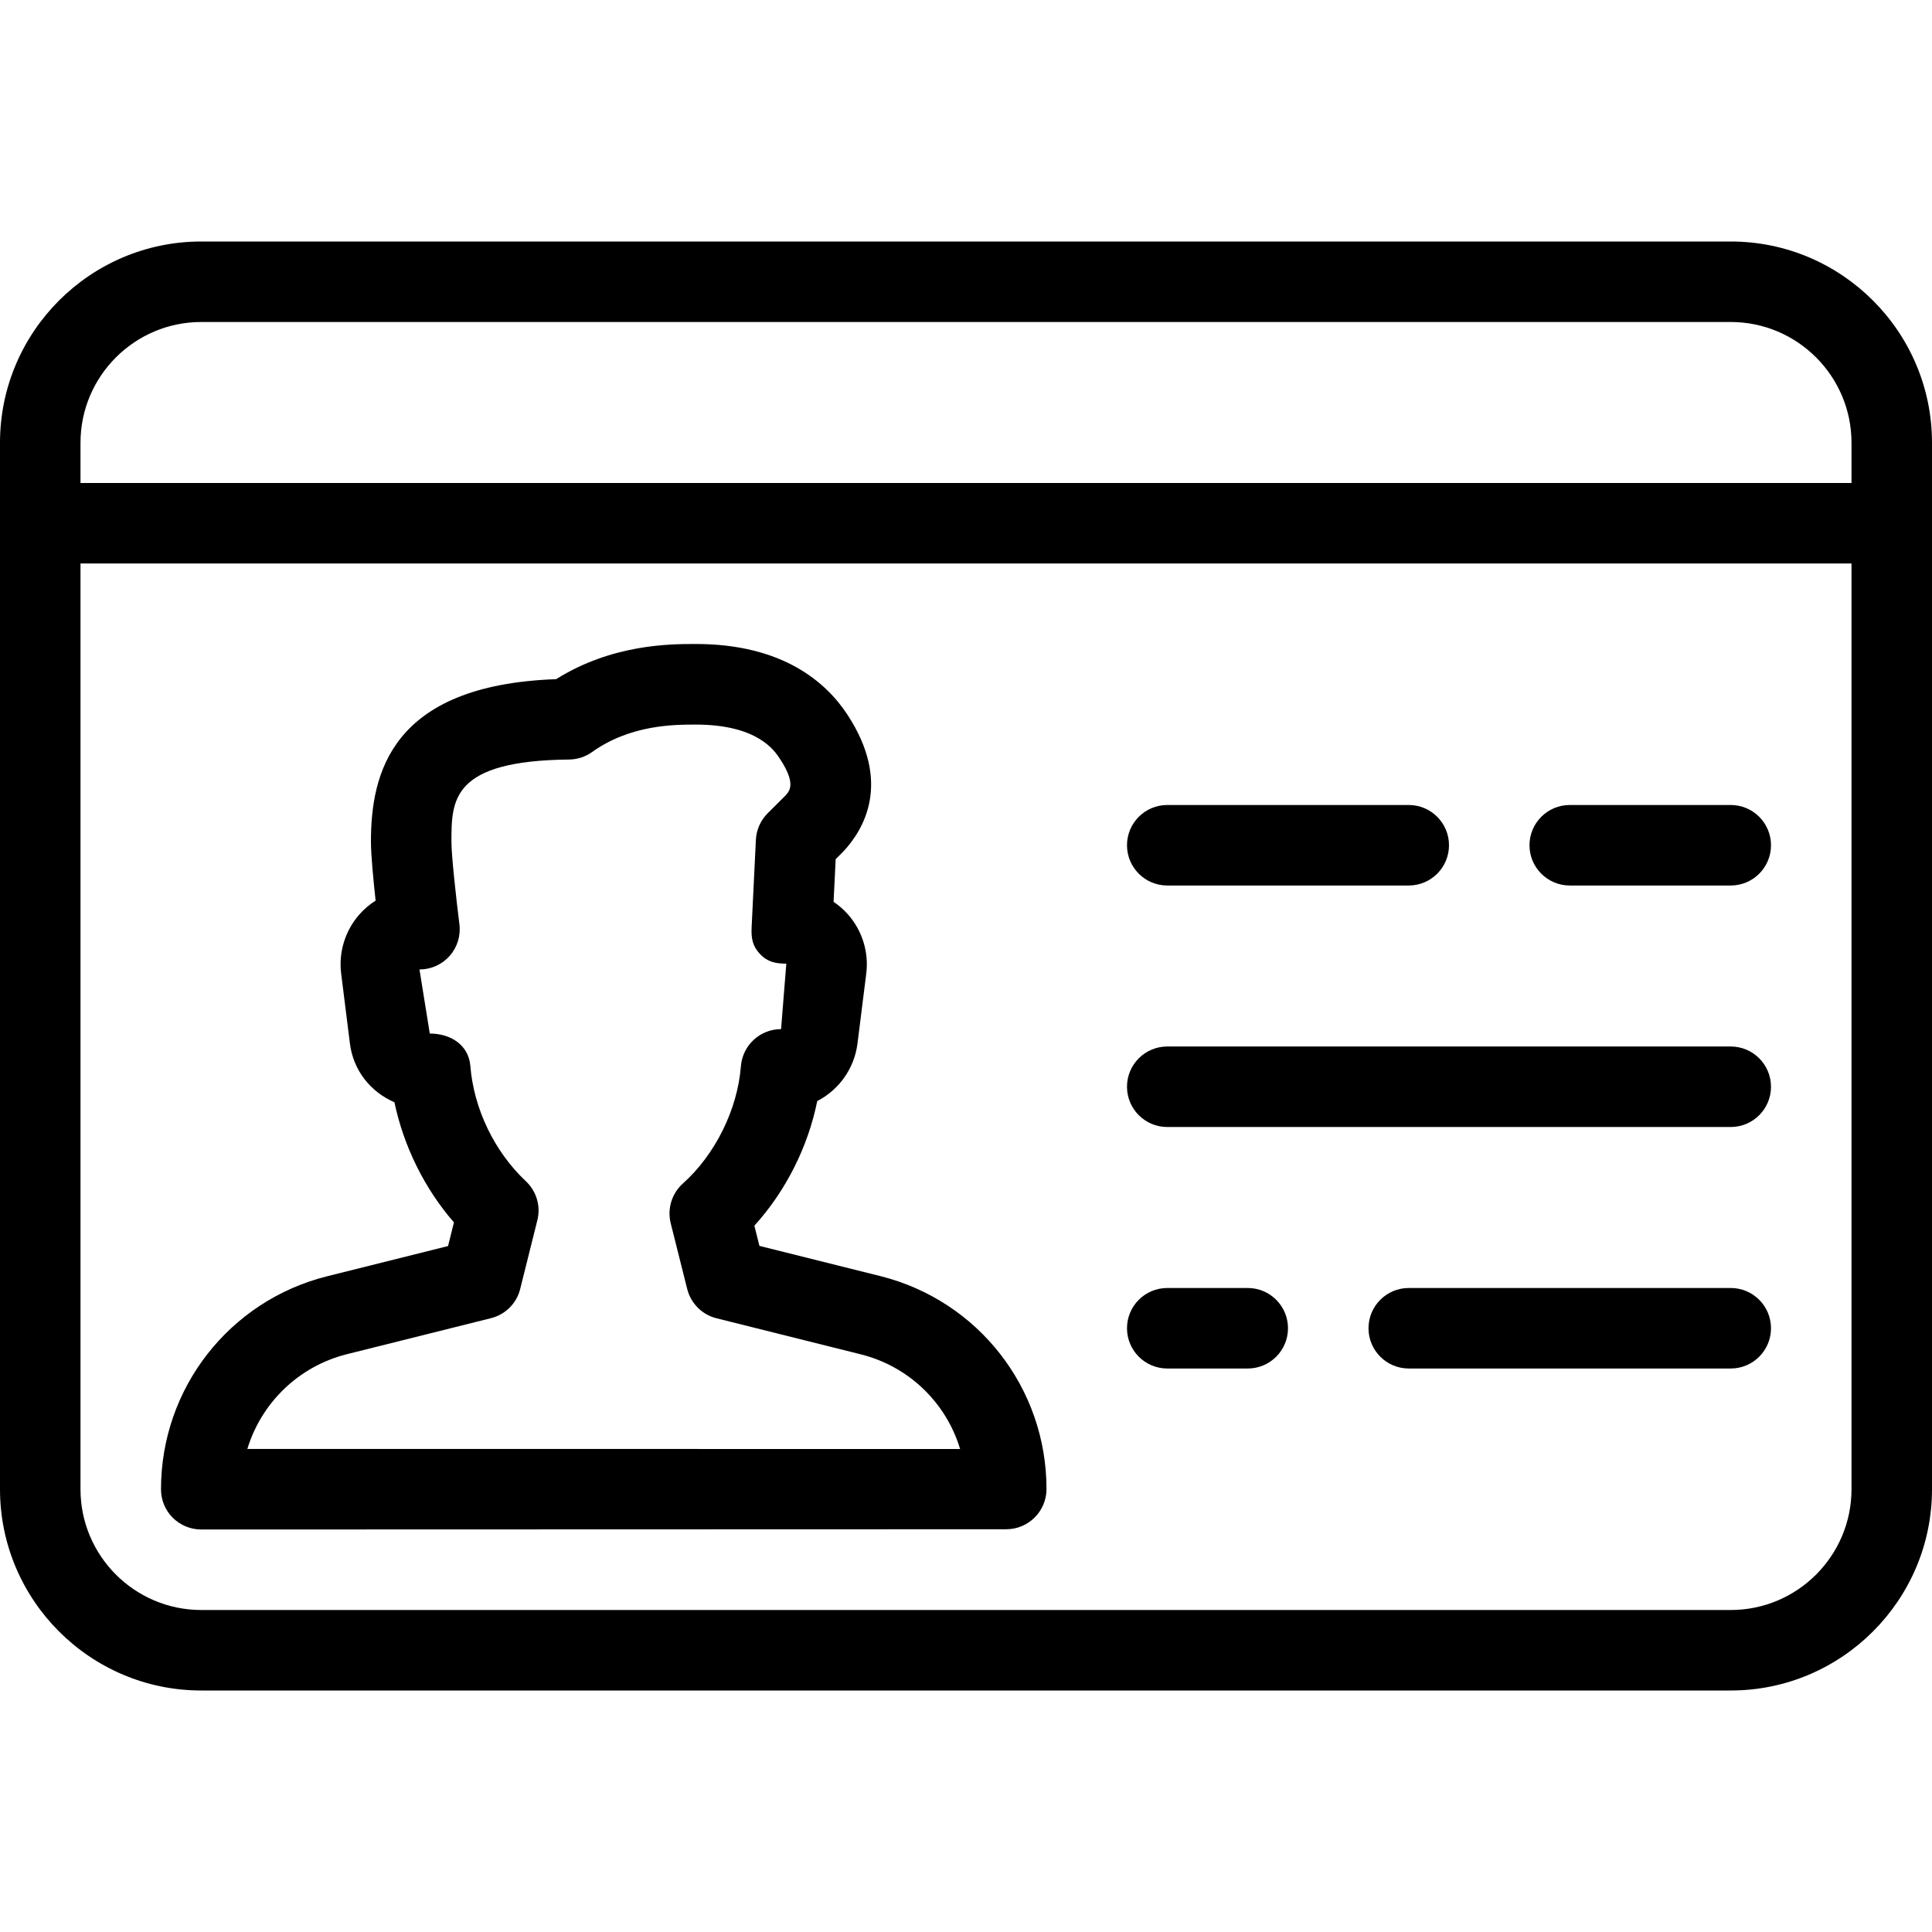
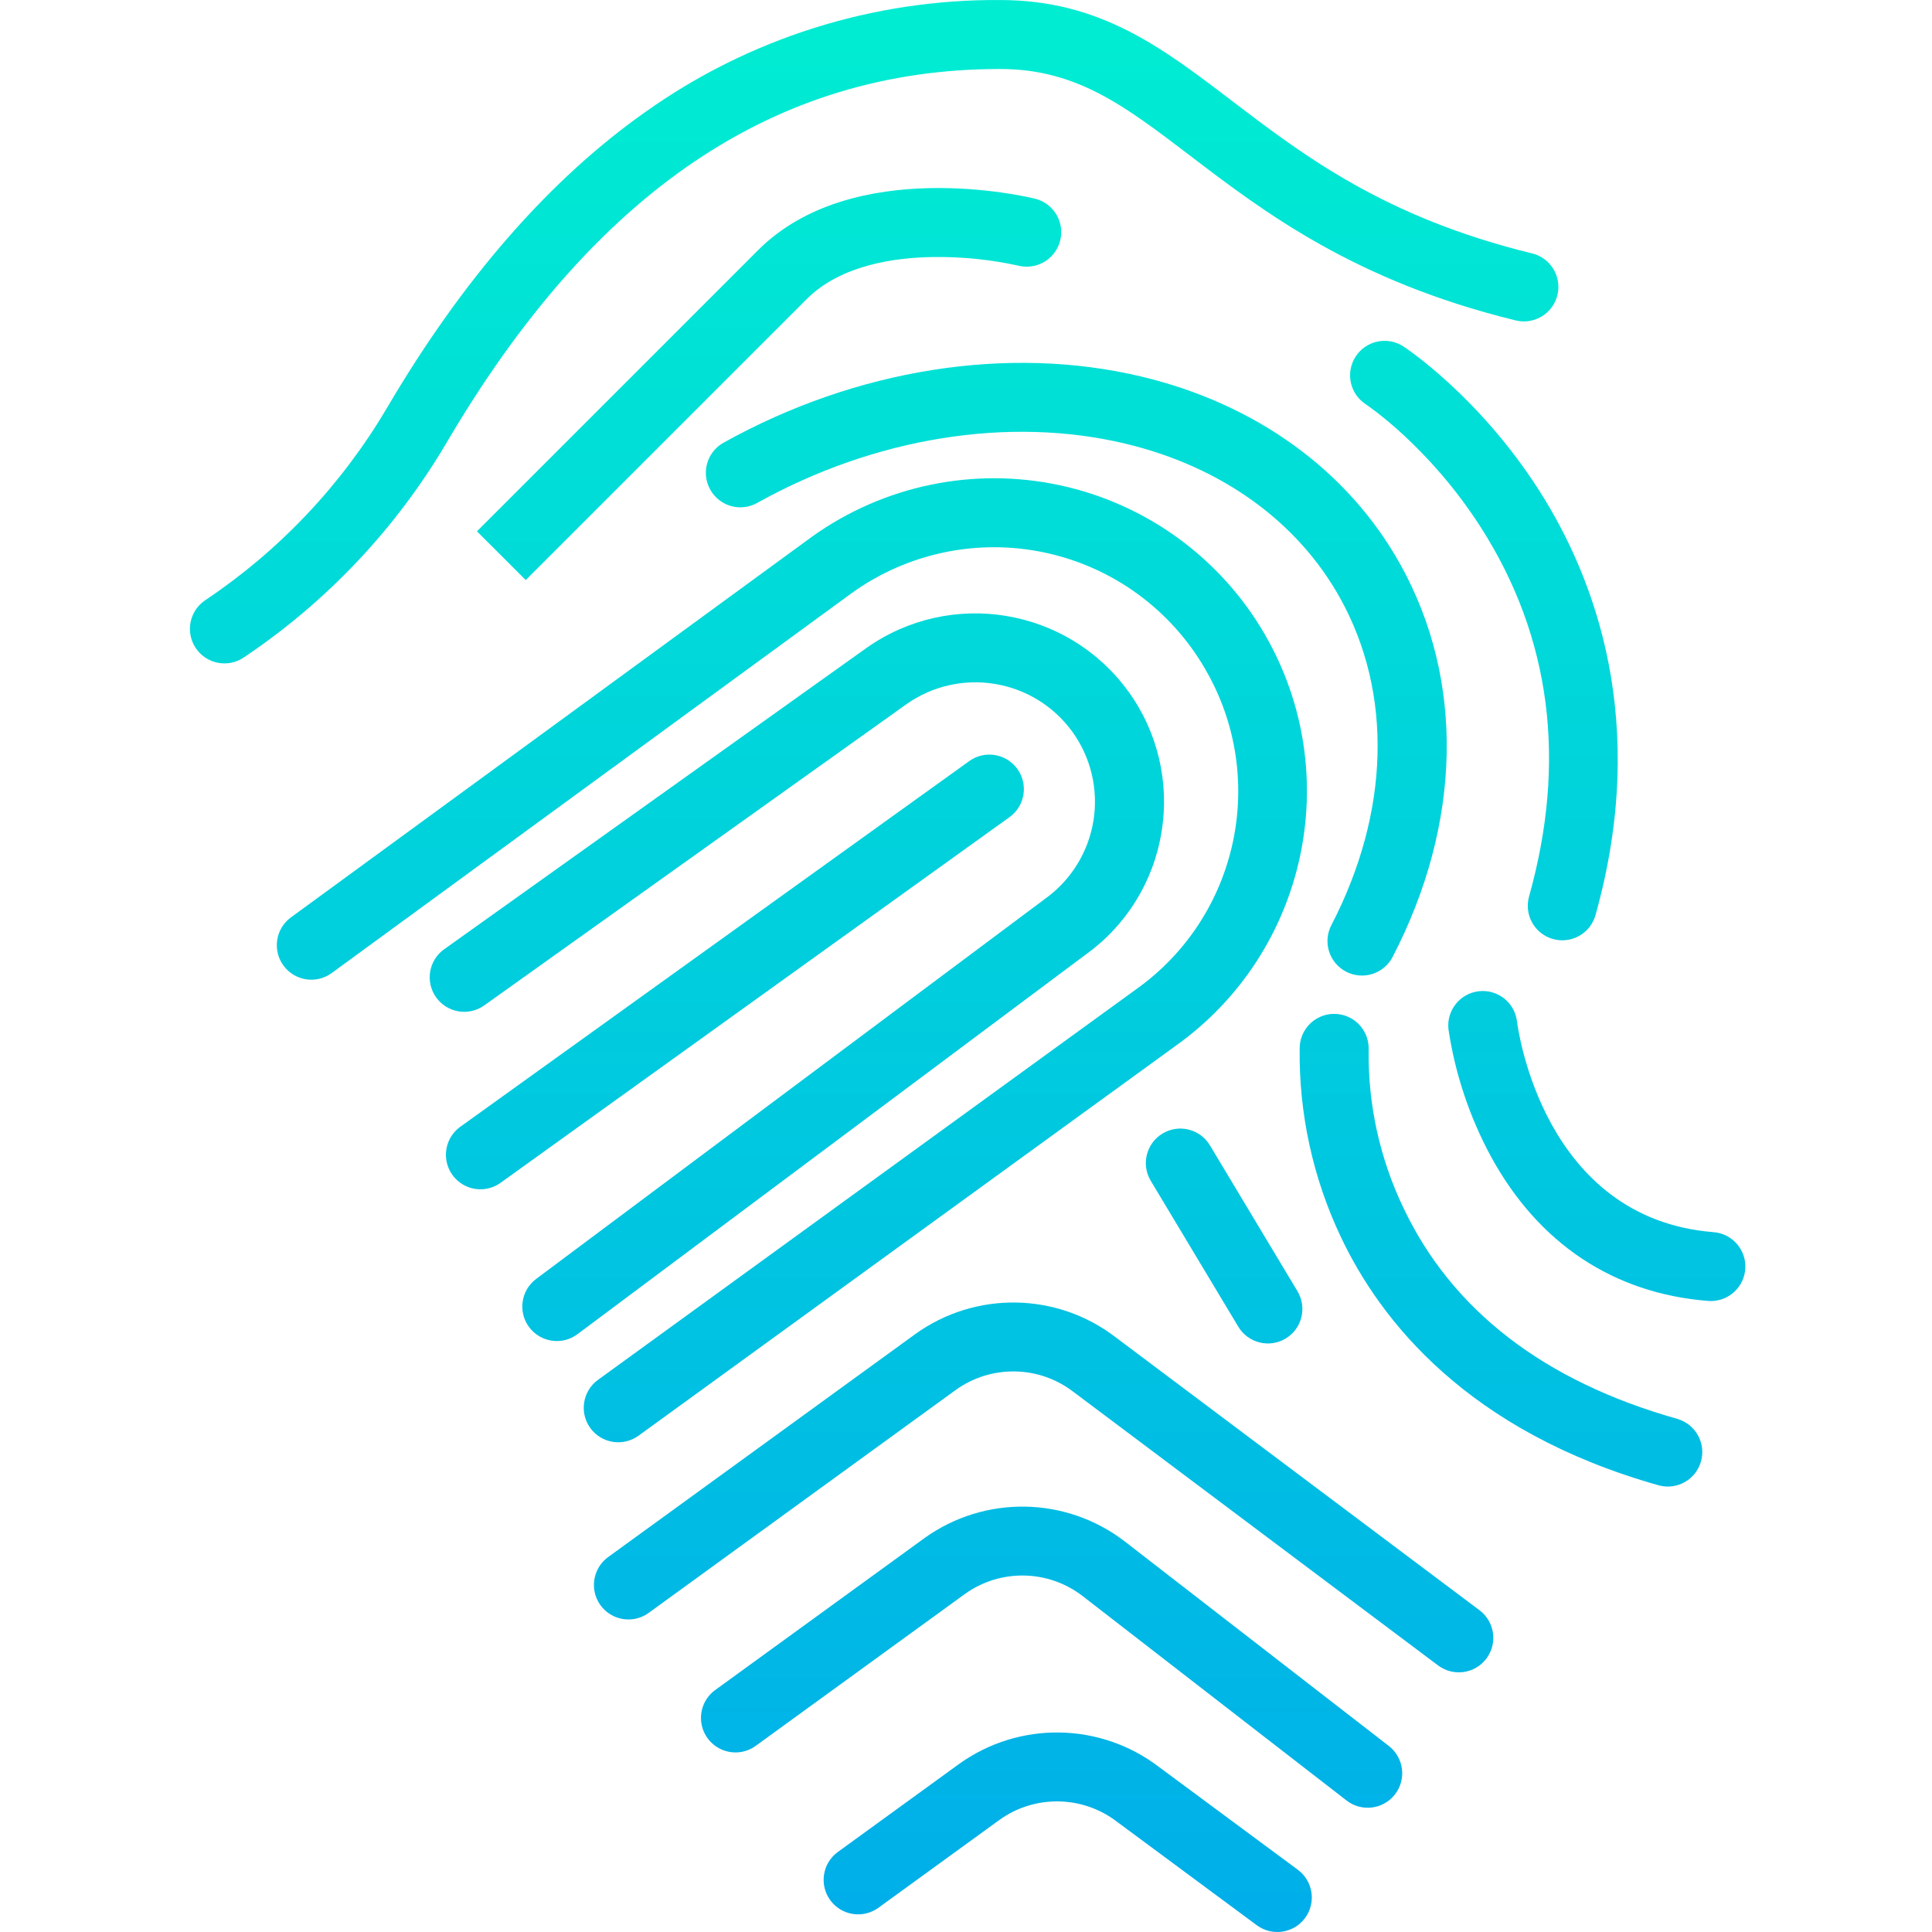
- <svg xmlns="http://www.w3.org/2000/svg" version="1.1" id="Layer_1" x="0px" y="0px" viewBox="0 0 512 512" style="enable-background:new 0 0 512 512;" xml:space="preserve">
-   <g>
-     <g>
-       <g>
-         <path d="M416,234.667h42.667c5.888,0,10.667-4.779,10.667-10.667s-4.779-10.667-10.667-10.667H416     c-5.888,0-10.667,4.779-10.667,10.667S410.112,234.667,416,234.667z" />
-         <path d="M458.667,341.333h-85.333c-5.888,0-10.667,4.779-10.667,10.667c0,5.888,4.779,10.667,10.667,10.667h85.333     c5.888,0,10.667-4.779,10.667-10.667C469.333,346.112,464.555,341.333,458.667,341.333z" />
-         <path d="M309.333,234.667h64c5.888,0,10.667-4.779,10.667-10.667s-4.779-10.667-10.667-10.667h-64     c-5.888,0-10.667,4.779-10.667,10.667S303.445,234.667,309.333,234.667z" />
-         <path d="M53.333,405.333l213.333-0.064c5.888,0,10.667-4.779,10.667-10.667c0-26.752-18.112-49.941-44.053-56.427l-32.021-8     l-1.344-5.355c8.32-9.173,14.208-20.864,16.661-33.024c5.675-2.923,9.813-8.533,10.667-15.253l2.325-18.56     c0.704-5.611-1.045-11.285-4.757-15.552c-1.152-1.323-2.475-2.475-3.904-3.435l0.555-11.307l1.963-1.963     c5.504-5.845,12.949-18.325,1.152-36.331c-5.589-8.533-17.109-18.731-40.171-18.731c-6.784,0-22.123,0-37.035,9.323     c-43.904,1.557-49.067,25.216-49.067,43.072c0,3.52,0.64,10.112,1.237,15.616c-1.579,1.003-3.029,2.219-4.288,3.648     c-3.776,4.288-5.547,9.984-4.843,15.68l2.325,18.56c0.875,6.955,5.291,12.715,11.797,15.552     c2.432,11.627,7.979,22.891,15.765,31.829l-1.557,6.272l-32.021,8c-25.941,6.485-44.053,29.696-44.053,56.448     c0,2.837,1.109,5.568,3.115,7.552C47.787,404.203,50.496,405.333,53.333,405.333z M91.861,358.891l38.229-9.557     c3.819-0.939,6.827-3.925,7.765-7.744l4.544-18.197c0.96-3.755-0.235-7.723-3.051-10.368c-8.299-7.787-13.803-19.2-14.699-30.528     c-0.448-5.547-5.184-8.597-10.752-8.597l-2.731-16.981c3.072,0,5.973-1.301,8-3.605c2.027-2.283,2.965-5.333,2.581-8.384     c-0.811-6.443-2.112-18.091-2.112-21.845c0-11.051,0-21.483,31.168-21.803c2.176-0.021,4.331-0.704,6.101-1.984     c10.176-7.275,21.845-7.275,27.456-7.275c16.384,0,20.864,6.848,22.336,9.088c4.352,6.635,2.56,8.512,1.387,9.792l-4.651,4.629     c-1.877,1.877-2.987,4.395-3.115,7.04l-1.131,23.211c-0.128,2.901,0.235,4.928,2.219,7.04c2.005,2.112,4.075,2.539,6.976,2.56     l-1.387,17.344c-5.568,0-10.197,4.267-10.645,9.813c-0.896,11.499-6.805,23.424-15.381,31.104     c-2.944,2.645-4.181,6.699-3.221,10.539l4.373,17.429c0.96,3.797,3.947,6.805,7.765,7.744l38.229,9.557     c12.843,3.221,22.656,12.907,26.325,25.088l-188.885-0.021C69.248,371.819,79.061,362.133,91.861,358.891z" />
-         <path d="M309.333,298.667h149.333c5.888,0,10.667-4.779,10.667-10.667s-4.779-10.667-10.667-10.667H309.333     c-5.888,0-10.667,4.779-10.667,10.667S303.445,298.667,309.333,298.667z" />
-         <path d="M458.667,64H53.333C23.936,64,0,87.936,0,117.333v277.333C0,424.064,23.936,448,53.333,448h405.333     C488.064,448,512,424.064,512,394.667V117.333C512,87.936,488.064,64,458.667,64z M490.667,394.667c0,17.643-14.357,32-32,32     H53.333c-17.643,0-32-14.357-32-32V149.333h469.333V394.667z M490.667,128H21.333v-10.667c0-17.643,14.357-32,32-32h405.333     c17.643,0,32,14.357,32,32V128z" />
-         <path d="M309.333,362.667h21.333c5.888,0,10.667-4.779,10.667-10.667c0-5.888-4.779-10.667-10.667-10.667h-21.333     c-5.888,0-10.667,4.779-10.667,10.667C298.667,357.888,303.445,362.667,309.333,362.667z" />
-       </g>
-     </g>
-   </g>
-   <g>
- </g>
-   <g>
- </g>
-   <g>
- </g>
-   <g>
- </g>
-   <g>
- </g>
-   <g>
- </g>
-   <g>
- </g>
-   <g>
- </g>
-   <g>
- </g>
-   <g>
- </g>
-   <g>
- </g>
-   <g>
- </g>
-   <g>
- </g>
-   <g>
- </g>
-   <g>
- </g>
+ <svg xmlns="http://www.w3.org/2000/svg" xmlns:xlink="http://www.w3.org/1999/xlink" height="448pt" viewBox="-44 0 448 448.043" width="448pt">
+   <linearGradient id="a">
+     <stop offset="0" stop-color="#00efd1" />
+     <stop offset="1" stop-color="#00acea" />
+   </linearGradient>
+   <linearGradient id="b" gradientUnits="userSpaceOnUse" x1="158.652" x2="158.652" xlink:href="#a" y1="-13.266" y2="463.791" />
+   <linearGradient id="c" gradientUnits="userSpaceOnUse" x1="140.775" x2="140.775" xlink:href="#a" y1="-13.266" y2="463.791" />
+   <linearGradient id="d" gradientUnits="userSpaceOnUse" x1="126.428" x2="126.428" xlink:href="#a" y1="-13.266" y2="463.791" />
+   <linearGradient id="e" gradientUnits="userSpaceOnUse" x1="134.309" x2="134.309" xlink:href="#a" y1="-13.266" y2="463.791" />
+   <linearGradient id="f" gradientUnits="userSpaceOnUse" x1="326.277" x2="326.277" xlink:href="#a" y1="-13.266" y2="463.791" />
+   <linearGradient id="g" gradientUnits="userSpaceOnUse" x1="304.118" x2="304.118" xlink:href="#a" y1="-13.266" y2="463.791" />
+   <linearGradient id="h" gradientUnits="userSpaceOnUse" x1="198.03" x2="198.03" xlink:href="#a" y1="-13.266" y2="463.791" />
+   <linearGradient id="i" gradientUnits="userSpaceOnUse" x1="199.875" x2="199.875" xlink:href="#a" y1="-13.266" y2="463.791" />
+   <linearGradient id="j" gradientUnits="userSpaceOnUse" x1="203.565" x2="203.565" xlink:href="#a" y1="-13.266" y2="463.791" />
+   <linearGradient id="k" gradientUnits="userSpaceOnUse" x1="139.619" x2="139.619" xlink:href="#a" y1="-13.266" y2="463.791" />
+   <linearGradient id="l" gradientUnits="userSpaceOnUse" x1="205.605" x2="205.605" xlink:href="#a" y1="-13.266" y2="463.791" />
+   <linearGradient id="m" gradientUnits="userSpaceOnUse" x1="239.856" x2="239.856" xlink:href="#a" y1="-13.266" y2="463.791" />
+   <linearGradient id="n" gradientUnits="userSpaceOnUse" x1="300.107" x2="300.107" xlink:href="#a" y1="-13.266" y2="463.791" />
+   <path d="m59.461 102.801c34.289-58.406 76.293-86.801 128.422-86.801 17.727 0 28.828 8.465 44.191 20.184 16.922 12.898 37.984 28.965 75.309 38.098 2.789.719 5.75-.117 7.75-2.191 2-2.074 2.73-5.062 1.914-7.824-.816-2.766-3.059-4.875-5.863-5.523-34.082-8.34-52.848-22.652-69.41-35.281-16.508-12.586-30.762-23.457-53.898-23.457-29.473-.199-58.258 8.895-82.266 25.988-22.199 15.645-42.371 38.758-59.953 68.711-10.52 17.793-24.902 32.996-42.082 44.488-3.672 2.457-4.66 7.43-2.199 11.102 2.457 3.672 7.426 4.656 11.098 2.199 19.188-12.836 35.246-29.816 46.988-49.691zm0 0" fill="url(#b)" />
+   <path d="m225.34 192.957c1.902-11.465-.871-23.215-7.699-32.617l-.031-.043c-14.113-19.41-41.219-23.852-60.789-9.961l-97.836 69.801c-3.598 2.566-4.434 7.562-1.867 11.156 2.566 3.598 7.562 4.434 11.16 1.867l97.84-69.801c12.391-8.793 29.551-5.996 38.504 6.285.012.012.02.027.031.039 4.32 5.973 6.082 13.422 4.895 20.695-1.188 7.277-5.223 13.777-11.219 18.066l-.133.102-117.879 88.043c-3.539 2.645-4.266 7.656-1.621 11.195 2.645 3.539 7.656 4.266 11.195 1.625l117.82-88c9.445-6.746 15.793-16.996 17.629-28.453zm0 0" fill="url(#c)" />
+   <path d="m191.918 178.332c-2.578-3.59-7.578-4.41-11.164-1.832l-117.98 84.77c-2.344 1.66-3.621 4.449-3.344 7.305.277 2.859 2.066 5.352 4.688 6.527 2.621 1.176 5.672.855 7.992-.836l117.984-84.77c3.586-2.582 4.402-7.578 1.824-11.164zm0 0" fill="url(#d)" />
+   <path d="m172.602 59.602c6.562-.07 13.109.598 19.52 1.996 2.781.699 5.727-.141 7.719-2.207 1.992-2.066 2.723-5.043 1.918-7.797-.809-2.754-3.027-4.867-5.816-5.535-1.711-.418-42.148-10.051-64.156 11.953l-65.199 65.203 11.312 11.309 65.199-65.199c7.863-7.855 20.383-9.625 29.504-9.723zm0 0" fill="url(#e)" />
+   <path d="m353.355 285.742c-39.508-3.121-45.355-47.086-45.586-48.953-.566-4.348-4.523-7.426-8.875-6.91-4.352.52-7.477 4.441-7.012 8.797 1.543 10.332 4.875 20.312 9.84 29.5 11.016 20.195 28.434 31.785 50.375 33.516.215.02.426.027.637.027 4.301 0 7.828-3.395 7.996-7.691.168-4.293-3.09-7.953-7.375-8.285zm0 0" fill="url(#f)" />
+   <path d="m345.051 329.07c-31.008-8.719-52.434-25.254-63.695-49.145-5.379-11.289-8.109-23.66-7.98-36.168.012-.398.008-.648.004-.73-.055-4.418-3.68-7.957-8.102-7.902-4.418.055-7.953 3.684-7.898 8.102-.18 15.039 3.066 29.926 9.5 43.523 9.16 19.438 29.398 45.23 73.836 57.727 4.223 1.109 8.555-1.367 9.734-5.57 1.184-4.203-1.223-8.574-5.402-9.828zm0 0" fill="url(#g)" />
+   <path d="m299.094 373.43-84.438-63.344c-13.641-10.441-32.512-10.719-46.449-.68l-71.141 51.648c-2.336 1.668-3.598 4.465-3.309 7.324.293 2.855 2.094 5.34 4.723 6.5 2.625 1.164 5.676.828 7.988-.879l71.137-51.648c8.195-5.898 19.289-5.727 27.297.426.035.023.066.051.102.074l84.484 63.379c3.535 2.648 8.551 1.934 11.199-1.602 2.652-3.535 1.934-8.547-1.598-11.199zm0 0" fill="url(#h)" />
+   <path d="m278.059 404.902-61.25-47.441c-13.641-10.484-32.543-10.777-46.5-.723l-48.418 35.152c-2.34 1.668-3.602 4.465-3.309 7.324.293 2.855 2.094 5.34 4.723 6.5 2.625 1.164 5.676.828 7.984-.879l48.418-35.152c8.195-5.898 19.293-5.727 27.301.426l61.25 47.445c3.496 2.703 8.52 2.066 11.227-1.426 2.707-3.492 2.066-8.52-1.426-11.227zm0 0" fill="url(#i)" />
+   <path d="m256.961 433.613-32.195-23.832c-13.641-10.426-32.5-10.695-46.43-.664l-28.102 20.398c-3.535 2.609-4.305 7.582-1.723 11.141 2.582 3.555 7.547 4.363 11.125 1.809l28.098-20.402c8.195-5.898 19.293-5.727 27.301.426.047.035.094.07.141.105l32.258 23.879c3.555 2.629 8.562 1.883 11.191-1.668 2.629-3.551 1.883-8.562-1.668-11.191zm0 0" fill="url(#j)" />
+   <path d="m104.055 332.949 124.672-90.488c30.383-21.738 39.285-62.996 20.578-95.332l-.051-.09c-10.262-17.676-27.5-30.203-47.48-34.504-19.98-4.301-40.848.027-57.473 11.918l-120.844 88.289c-3.57 2.605-4.348 7.609-1.742 11.176 2.605 3.57 7.613 4.348 11.18 1.742l120.773-88.238c12.945-9.234 29.184-12.594 44.73-9.25 15.547 3.344 28.969 13.078 36.977 26.82l.043.082c14.75 25.211 7.785 57.516-16.043 74.406l-124.723 90.52c-3.574 2.598-4.371 7.602-1.773 11.176 2.594 3.574 7.598 4.371 11.176 1.773zm0 0" fill="url(#k)" />
+   <path d="m268.152 225.34c3.922 2.035 8.75.504 10.785-3.418 16.086-31.012 16.742-64.191 1.793-91.027-12.113-21.758-33.461-37.234-60.105-43.582-30.836-7.348-66.117-1.762-96.801 15.324-2.516 1.379-4.098 4.004-4.148 6.871-.051 2.871 1.441 5.547 3.906 7.016 2.465 1.469 5.531 1.504 8.027.09 27.227-15.16 58.316-20.168 85.301-13.738 22.227 5.297 39.93 18.012 49.836 35.801 12.285 22.062 11.551 49.719-2.02 75.879-2.035 3.922-.5 8.754 3.426 10.785zm0 0" fill="url(#l)" />
+   <path d="m225.59 262.867c-3.789 2.273-5.016 7.188-2.742 10.977l20.301 33.828c2.273 3.789 7.188 5.02 10.977 2.746 3.789-2.273 5.016-7.188 2.742-10.977l-20.301-33.832c-2.273-3.789-7.188-5.016-10.977-2.742zm0 0" fill="url(#m)" />
+   <path d="m316.121 217.766c2.043.574 4.23.312 6.082-.727 1.852-1.039 3.211-2.773 3.781-4.816 12.555-44.789-.156-78.242-13.031-98.422-13.914-21.797-30.801-32.988-31.508-33.453-3.695-2.418-8.652-1.379-11.07 2.316-2.418 3.699-1.383 8.656 2.316 11.074.145.102 14.691 9.734 26.773 28.672 16.172 25.344 19.91 54.113 11.113 85.492-1.191 4.254 1.289 8.672 5.543 9.863zm0 0" fill="url(#n)" />
</svg>
